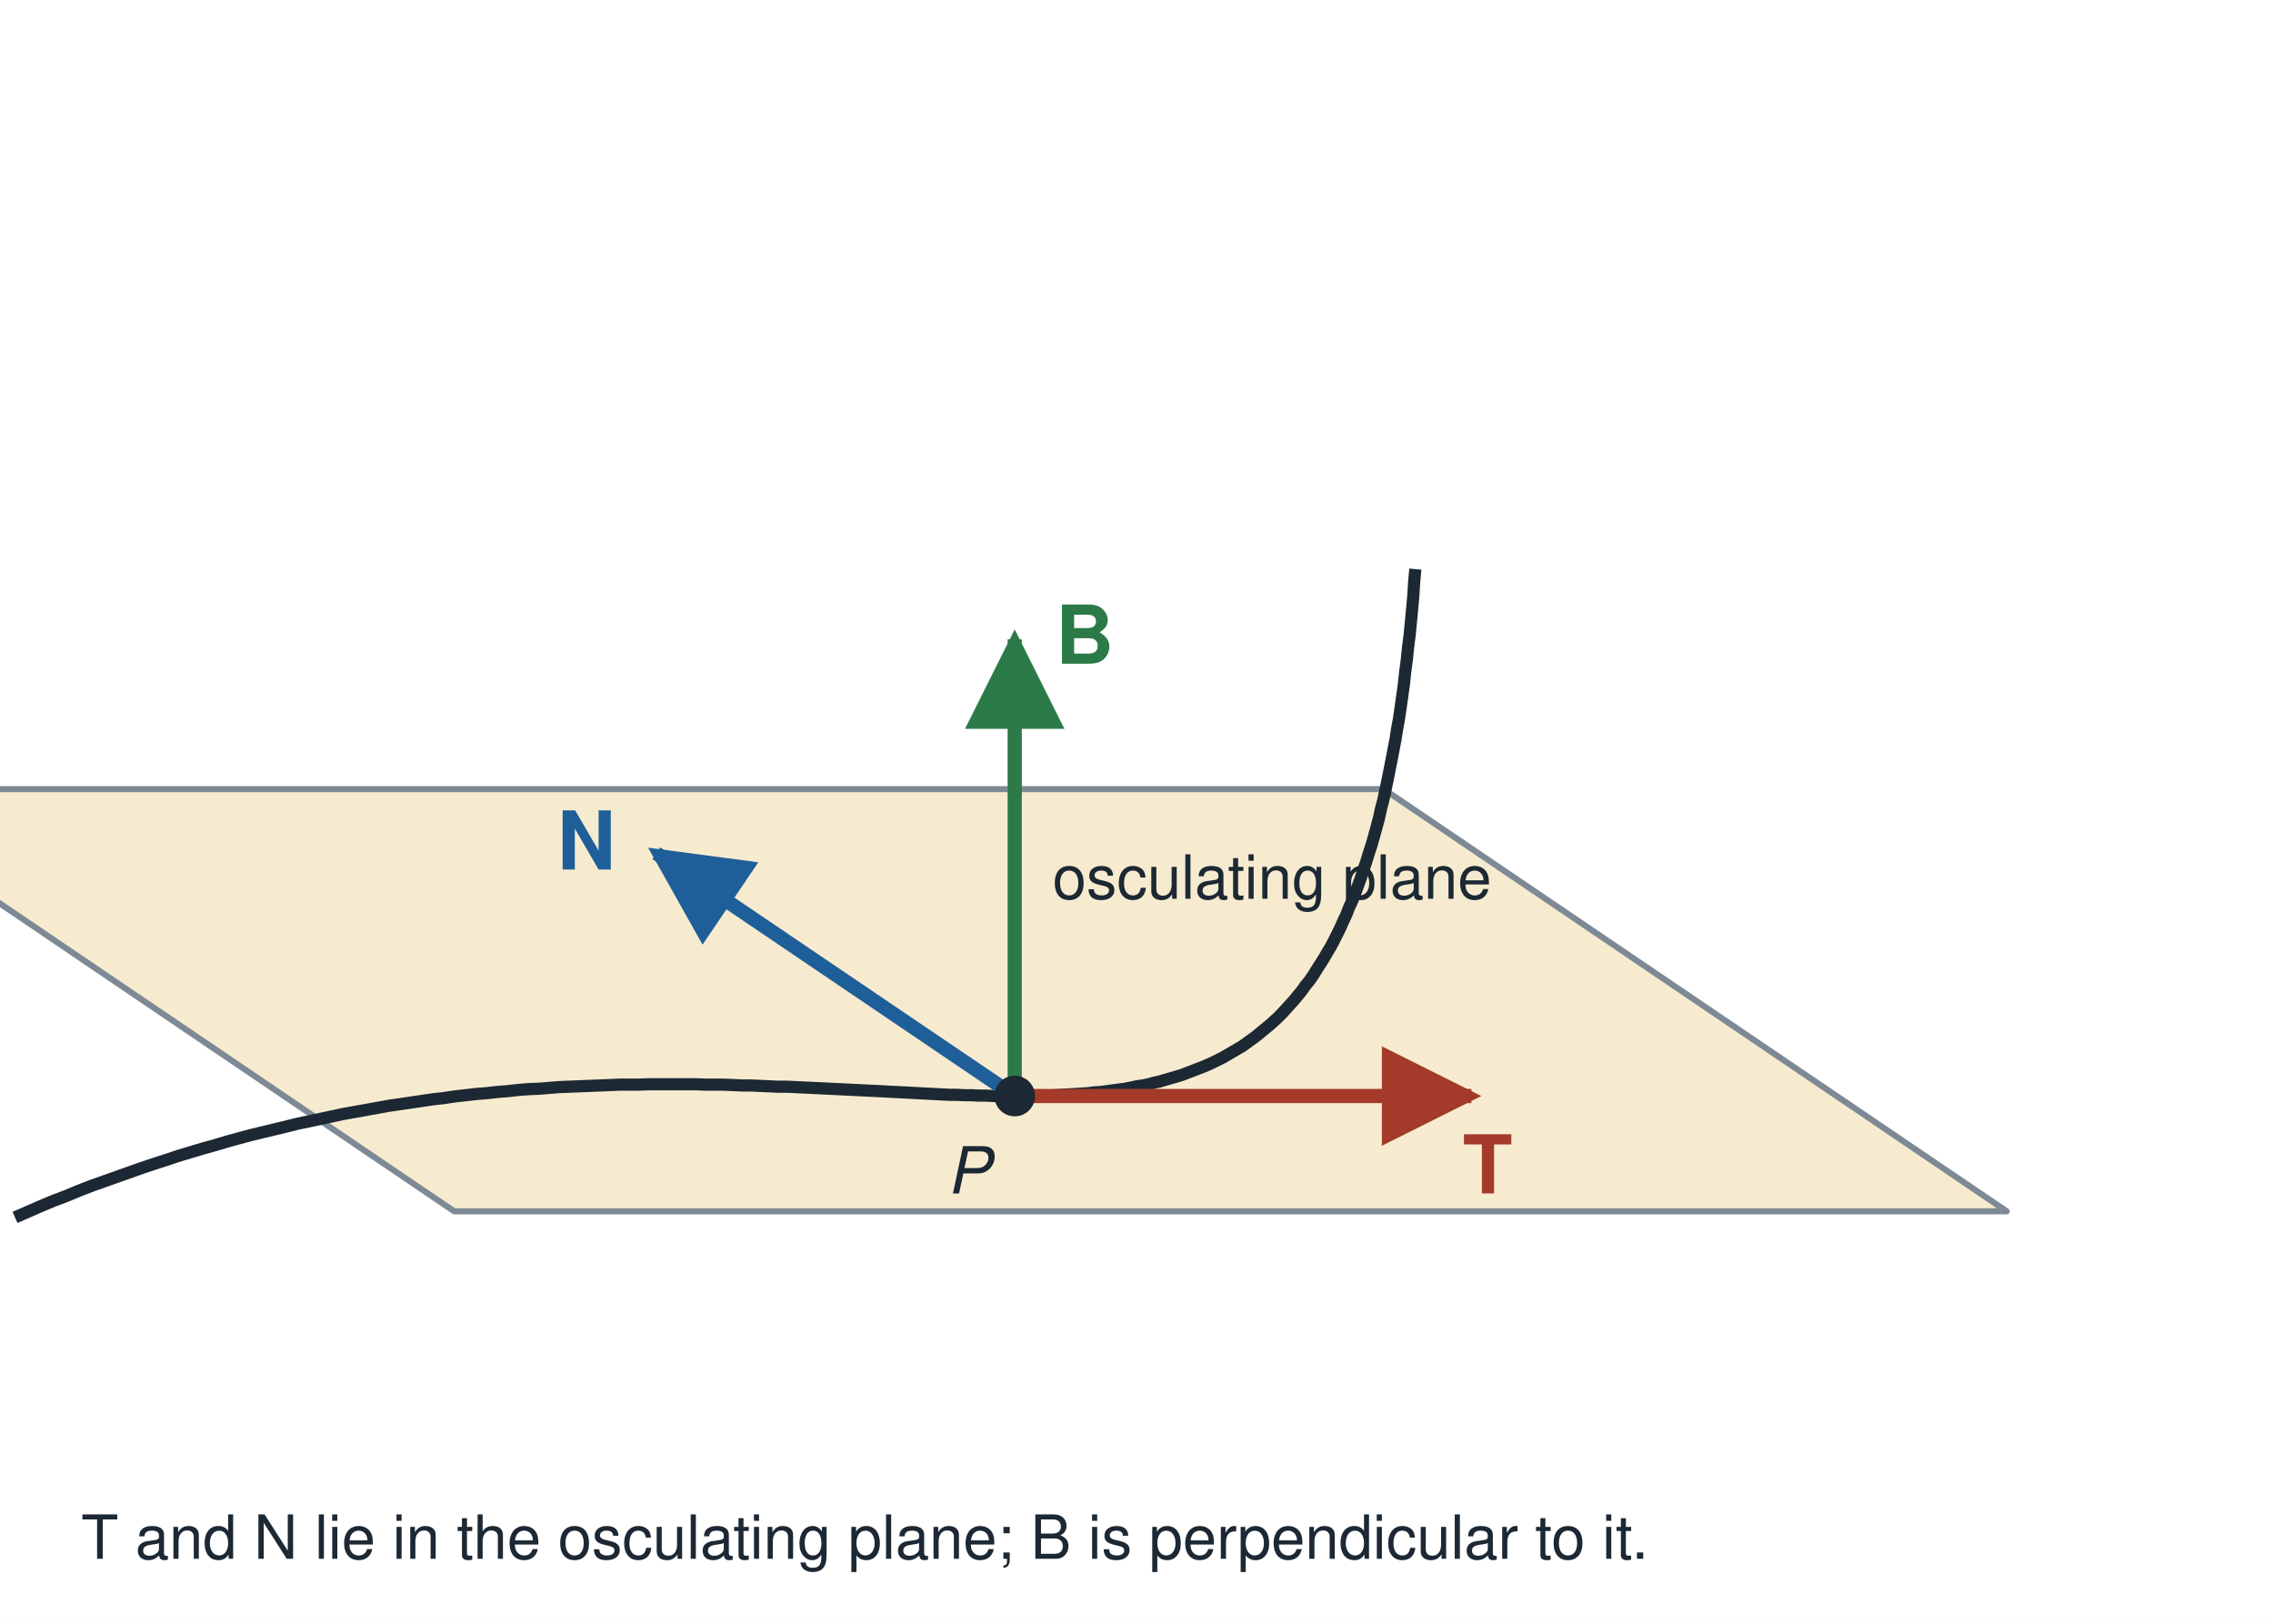
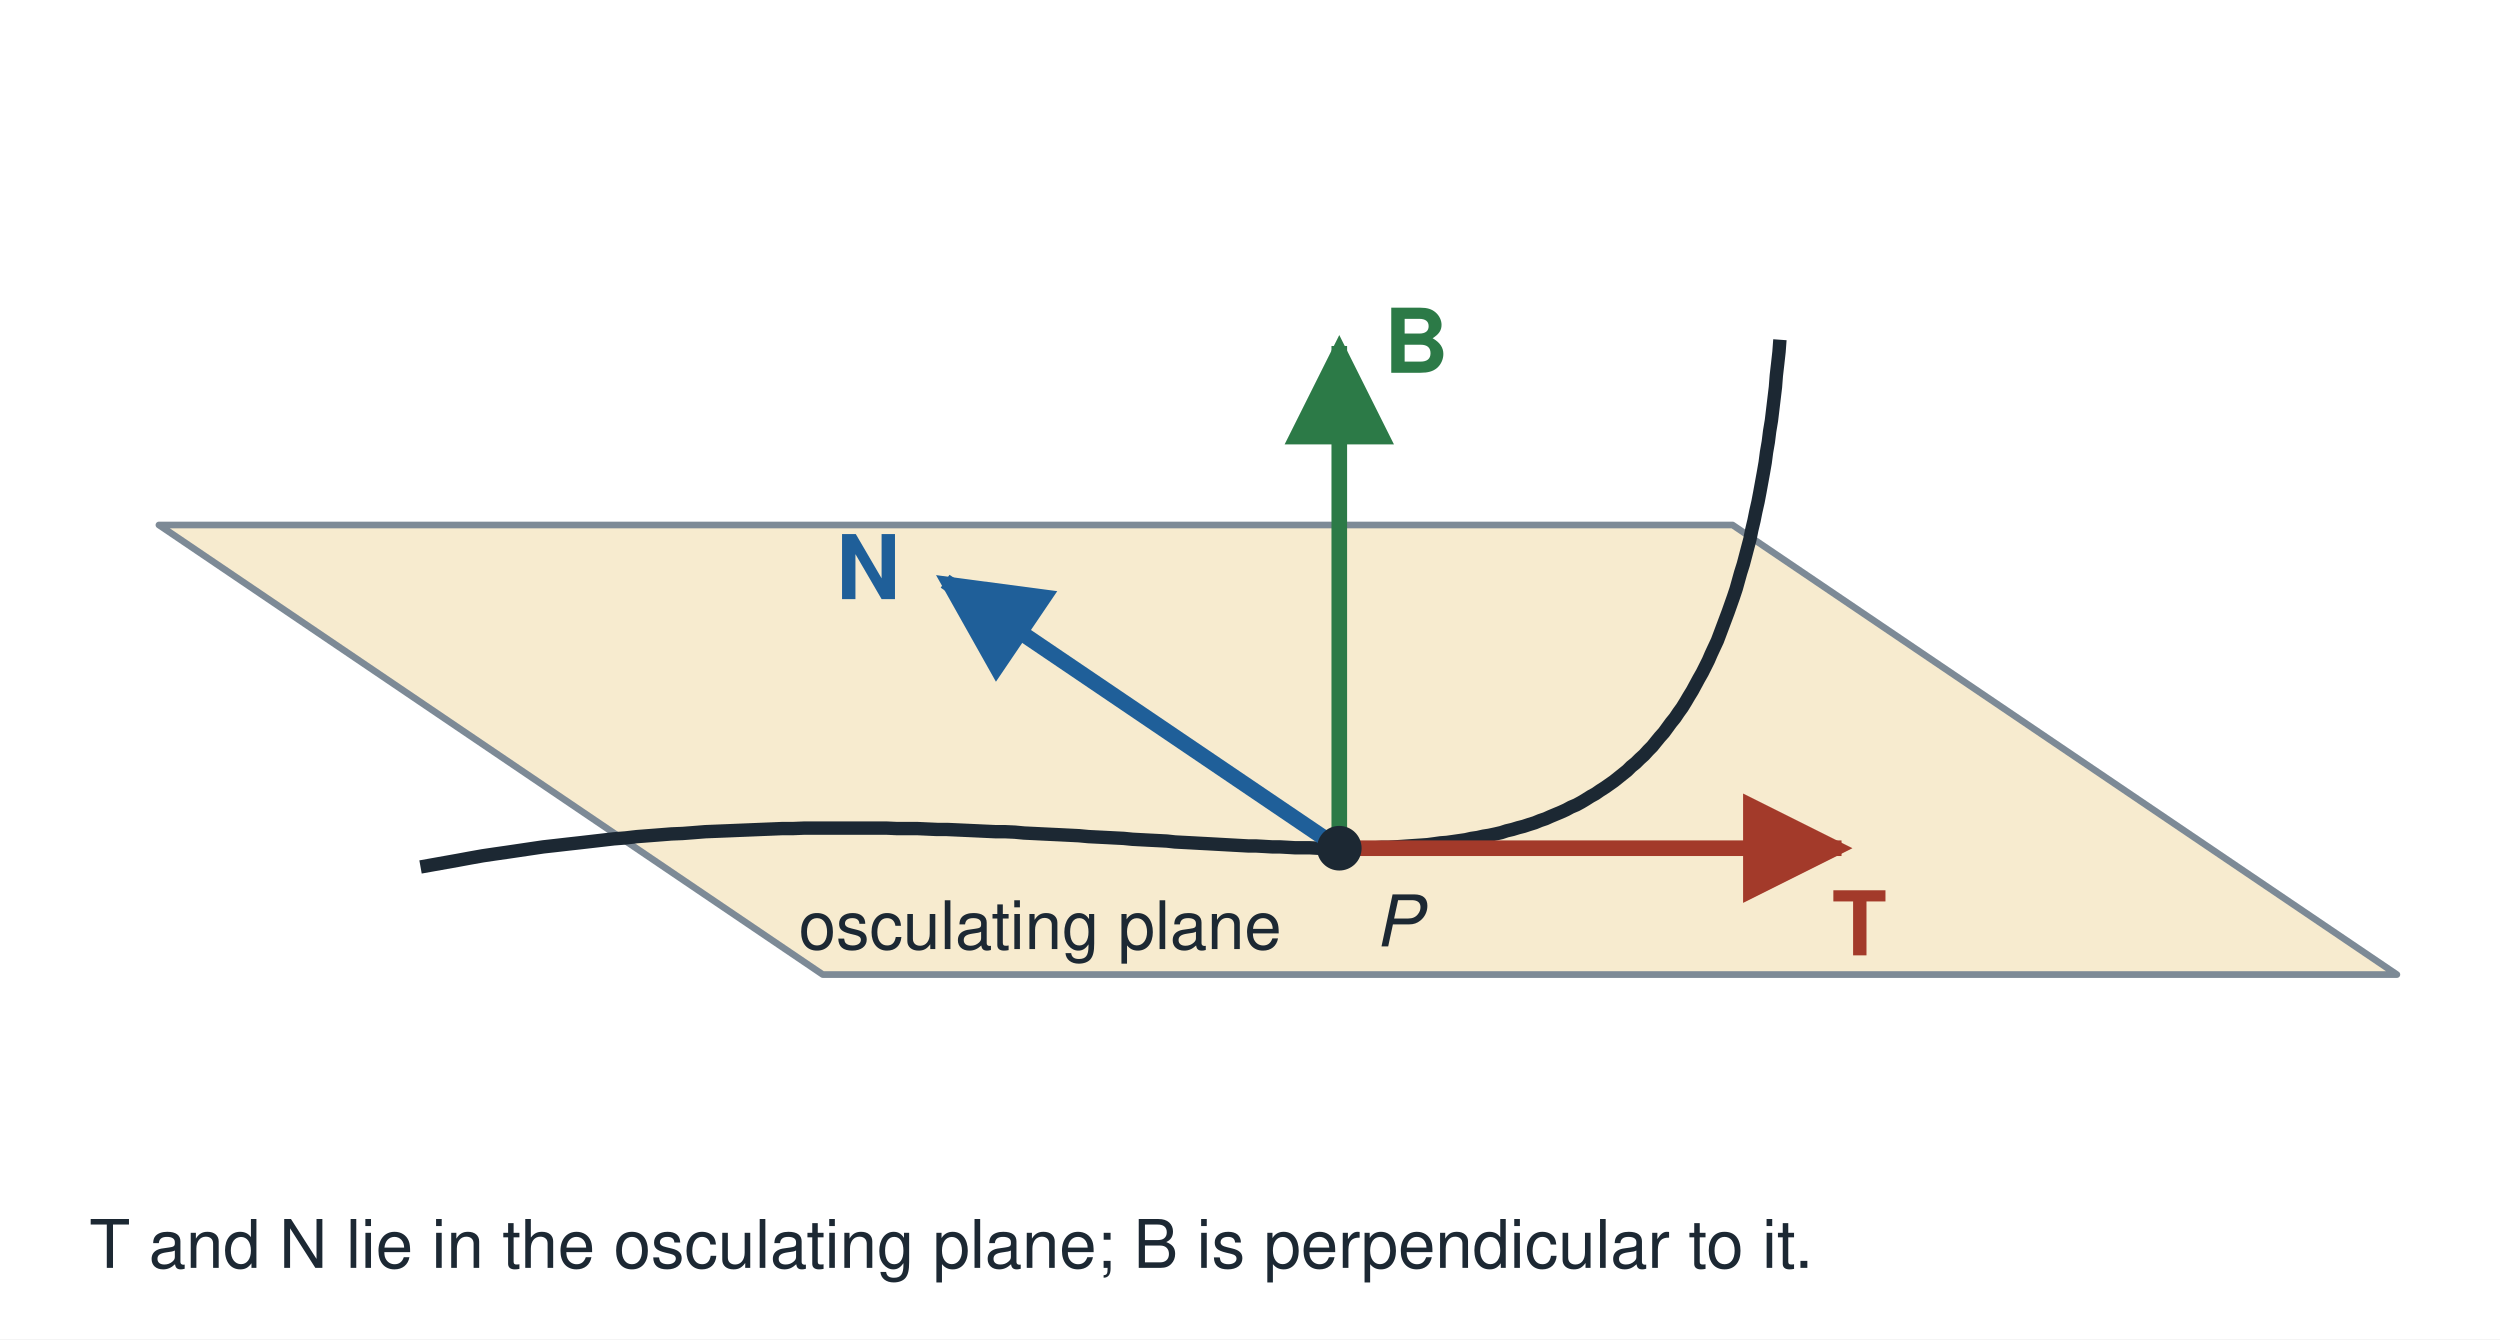
- <svg xmlns="http://www.w3.org/2000/svg" width="560" height="400" viewBox="0 0 560 400">
+ <svg xmlns="http://www.w3.org/2000/svg" width="560" height="300" viewBox="0 0 560 300">
  <defs>
    <marker id="ah" viewBox="0 0 10 10" refX="9" refY="5" markerWidth="7" markerHeight="7" orient="auto-start-reverse">
      <path d="M0,0 L10,5 L0,10 z" fill="#1c2833" />
    </marker>
    <marker id="ahb" viewBox="0 0 10 10" refX="9" refY="5" markerWidth="7" markerHeight="7" orient="auto-start-reverse">
      <path d="M0,0 L10,5 L0,10 z" fill="#1f5f99" />
    </marker>
    <marker id="ahr" viewBox="0 0 10 10" refX="9" refY="5" markerWidth="7" markerHeight="7" orient="auto-start-reverse">
      <path d="M0,0 L10,5 L0,10 z" fill="#a33a2a" />
    </marker>
    <marker id="ahg" viewBox="0 0 10 10" refX="9" refY="5" markerWidth="7" markerHeight="7" orient="auto-start-reverse">
      <path d="M0,0 L10,5 L0,10 z" fill="#2c7a47" />
    </marker>
  </defs>
-   <rect x="0" y="0" width="560" height="400" fill="#ffffff" />
-   <polygon points="111.9,298.4 494.4,298.4 340.9,194.4 -41.6,194.4" fill="#f7ebcf" stroke="#7d8a96" stroke-width="1.5" stroke-linejoin="round" />
-   <polyline points="3.7,299.9 6.9,298.5 10.1,297.1 13.2,295.8 16.4,294.6 19.5,293.3 22.6,292.1 25.7,291.0 28.8,289.9 31.9,288.8 35.0,287.7 38.0,286.7 41.1,285.7 44.1,284.7 47.1,283.8 50.1,282.9 53.0,282.1 56.0,281.2 58.9,280.4 61.9,279.6 64.8,278.9 67.7,278.2 70.6,277.5 73.4,276.8 76.3,276.2 79.1,275.6 81.9,275.0 84.7,274.4 87.5,273.9 90.3,273.4 93.1,272.9 95.8,272.4 98.6,272.0 101.3,271.6 104.0,271.2 106.7,270.8 109.4,270.5 112.0,270.1 114.7,269.8 117.3,269.5 119.9,269.3 122.5,269.0 125.1,268.8 127.7,268.5 130.3,268.3 132.8,268.2 135.3,268.0 137.8,267.8 140.3,267.7 142.8,267.6 145.3,267.5 147.8,267.4 150.2,267.3 152.6,267.2 155.0,267.2 157.4,267.2 159.8,267.1 162.2,267.1 164.5,267.1 166.9,267.1 169.2,267.1 171.5,267.1 173.8,267.2 176.1,267.2 178.3,267.2 180.6,267.3 182.8,267.4 185.0,267.4 187.2,267.5 189.4,267.6 191.6,267.7 193.8,267.7 195.9,267.8 198.0,267.9 200.2,268.0 202.3,268.1 204.3,268.2 206.4,268.3 208.5,268.4 210.5,268.5 212.5,268.6 214.6,268.7 216.6,268.8 218.5,268.9 220.5,269.0 222.5,269.1 224.4,269.2 226.3,269.3 228.2,269.4 230.1,269.5 232.0,269.6 233.9,269.7 235.7,269.7 237.6,269.8 239.4,269.8 241.2,269.9 243.0,269.9 244.8,270.0 246.5,270.0 248.3,270.0 250.0,270.0 251.7,270.0 253.4,270.0 255.1,270.0 256.8,269.9 258.4,269.9 260.1,269.8 261.7,269.7 263.3,269.6 264.9,269.5 266.5,269.4 268.1,269.3 269.6,269.1 271.2,269.0 272.7,268.8 274.2,268.6 275.7,268.4 277.2,268.2 278.7,267.9 280.1,267.6 281.5,267.4 283.0,267.1 284.4,266.7 285.8,266.4 287.1,266.0 288.5,265.6 289.9,265.2 291.2,264.8 292.5,264.3 293.8,263.8 295.1,263.3 296.4,262.8 297.6,262.3 298.9,261.7 300.1,261.1 301.3,260.5 302.5,259.8 303.7,259.1 304.9,258.4 306.1,257.7 307.2,256.9 308.3,256.1 309.4,255.3 310.5,254.4 311.6,253.5 312.7,252.6 313.7,251.7 314.8,250.7 315.8,249.7 316.8,248.6 317.8,247.5 318.8,246.4 319.7,245.3 320.7,244.1 321.6,242.8 322.6,241.6 323.5,240.3 324.3,239.0 325.2,237.6 326.1,236.2 326.9,234.8 327.8,233.3 328.6,231.8 329.4,230.2 330.2,228.6 330.9,227.0 331.7,225.3 332.4,223.5 333.2,221.8 333.9,220.0 334.6,218.1 335.3,216.2 335.9,214.3 336.6,212.3 337.2,210.3 337.9,208.2 338.5,206.1 339.1,203.9 339.7,201.7 340.2,199.4 340.8,197.1 341.3,194.8 341.8,192.4 342.3,189.9 342.8,187.4 343.3,184.8 343.8,182.2 344.2,179.6 344.7,176.9 345.1,174.1 345.5,171.3 345.9,168.4 346.2,165.5 346.6,162.5 346.9,159.5 347.3,156.4 347.6,153.3 347.9,150.1 348.2,146.8 348.4,143.5 348.7,140.2" fill="none" stroke="#1c2833" stroke-width="3" stroke-linejoin="round" />
-   <line x1="250.0" y1="270.0" x2="362.5" y2="270.0" stroke="#a33a2a" stroke-width="3.5" marker-end="url(#ahr)" />
-   <line x1="250.0" y1="270.0" x2="161.7" y2="210.2" stroke="#1f5f99" stroke-width="3.5" marker-end="url(#ahb)" />
-   <line x1="250.0" y1="270.0" x2="250.0" y2="157.5" stroke="#2c7a47" stroke-width="3.5" marker-end="url(#ahg)" />
-   <circle cx="250.0" cy="270.0" r="5" fill="#1c2833" />
-   <text x="366.5" y="294.0" font-family="Helvetica, Arial, sans-serif" font-size="20" text-anchor="middle" fill="#a33a2a" font-weight="bold">T</text>
-   <text x="151.7" y="214.2" font-family="Helvetica, Arial, sans-serif" font-size="20" text-anchor="end" fill="#1f5f99" font-weight="bold">N</text>
-   <text x="260.0" y="163.5" font-family="Helvetica, Arial, sans-serif" font-size="20" text-anchor="start" fill="#2c7a47" font-weight="bold">B</text>
-   <text x="313.4" y="221.4" font-family="Helvetica, Arial, sans-serif" font-size="15" text-anchor="middle" fill="#1c2833">osculating plane</text>
-   <text x="244.0" y="294.0" font-family="Helvetica, Arial, sans-serif" font-size="16" text-anchor="end" fill="#1c2833" font-style="italic">P</text>
-   <text x="20.0" y="384.0" font-family="Helvetica, Arial, sans-serif" font-size="15" text-anchor="start" fill="#1c2833">T and N lie in the osculating plane; B is perpendicular to it.</text>
+   <rect x="0" y="0" width="560" height="300" fill="#ffffff" />
+   <polygon points="184.3,218.3 536.9,218.3 388.1,117.6 35.6,117.6" fill="#f7ebcf" stroke="#7d8a96" stroke-width="1.5" stroke-linejoin="round" />
+   <polyline points="94.2,194.2 97.0,193.7 99.8,193.2 102.6,192.7 105.3,192.2 108.1,191.7 110.8,191.3 113.6,190.9 116.3,190.5 119.0,190.1 121.7,189.7 124.4,189.4 127.0,189.1 129.7,188.8 132.3,188.5 134.9,188.2 137.5,187.9 140.1,187.7 142.7,187.4 145.3,187.2 147.9,187.0 150.4,186.8 152.9,186.7 155.5,186.5 158.0,186.3 160.5,186.2 163.0,186.1 165.4,186.0 167.9,185.9 170.3,185.8 172.8,185.7 175.2,185.6 177.6,185.6 180.0,185.5 182.4,185.5 184.7,185.5 187.1,185.5 189.4,185.5 191.8,185.5 194.1,185.5 196.4,185.5 198.7,185.5 200.9,185.6 203.2,185.6 205.5,185.6 207.7,185.7 209.9,185.8 212.1,185.8 214.3,185.9 216.5,186.0 218.7,186.1 220.8,186.2 223.0,186.3 225.1,186.3 227.3,186.4 229.4,186.6 231.5,186.7 233.5,186.8 235.6,186.9 237.7,187.0 239.7,187.1 241.7,187.2 243.8,187.4 245.8,187.5 247.8,187.6 249.7,187.7 251.7,187.8 253.7,188.0 255.6,188.1 257.5,188.2 259.5,188.3 261.4,188.4 263.2,188.6 265.1,188.7 267.0,188.8 268.8,188.9 270.7,189.0 272.5,189.1 274.3,189.2 276.1,189.3 277.9,189.4 279.7,189.5 281.4,189.5 283.2,189.6 284.9,189.7 286.6,189.7 288.4,189.8 290.1,189.9 291.7,189.9 293.4,189.9 295.1,190.0 296.7,190.0 298.3,190.0 300.0,190.0 301.6,190.0 303.2,190.0 304.7,190.0 306.3,189.9 307.9,189.9 309.4,189.8 310.9,189.8 312.5,189.7 314.0,189.6 315.4,189.5 316.9,189.4 318.4,189.3 319.8,189.2 321.3,189.0 322.7,188.8 324.1,188.7 325.5,188.5 326.9,188.3 328.3,188.1 329.6,187.8 331.0,187.6 332.3,187.3 333.6,187.1 335.0,186.8 336.3,186.5 337.5,186.1 338.8,185.8 340.1,185.4 341.3,185.1 342.5,184.7 343.8,184.3 345.0,183.8 346.2,183.4 347.3,182.9 348.5,182.4 349.7,181.9 350.8,181.4 351.9,180.8 353.1,180.3 354.2,179.7 355.2,179.1 356.3,178.4 357.4,177.8 358.4,177.1 359.5,176.4 360.5,175.7 361.5,175.0 362.5,174.2 363.5,173.4 364.5,172.6 365.4,171.7 366.4,170.9 367.3,170.0 368.3,169.1 369.2,168.1 370.1,167.2 370.9,166.2 371.8,165.1 372.7,164.1 373.5,163.0 374.3,161.9 375.2,160.8 376.0,159.6 376.8,158.5 377.6,157.2 378.3,156.0 379.1,154.7 379.8,153.4 380.5,152.1 381.3,150.7 382.0,149.3 382.7,147.9 383.3,146.5 384.0,145.0 384.7,143.5 385.3,141.9 385.9,140.3 386.5,138.7 387.1,137.1 387.7,135.4 388.3,133.7 388.9,131.9 389.4,130.1 389.9,128.3 390.5,126.4 391.0,124.5 391.5,122.6 392.0,120.7 392.4,118.7 392.9,116.6 393.3,114.6 393.8,112.4 394.2,110.3 394.6,108.1 395.0,105.9 395.4,103.6 395.7,101.3 396.1,99.0 396.4,96.6 396.8,94.2 397.1,91.7 397.4,89.2 397.7,86.7 397.9,84.1 398.2,81.5 398.5,78.8 398.7,76.1" fill="none" stroke="#1c2833" stroke-width="3" stroke-linejoin="round" />
+   <line x1="300.0" y1="190.0" x2="412.5" y2="190.0" stroke="#a33a2a" stroke-width="3.5" marker-end="url(#ahr)" />
+   <line x1="300.0" y1="190.0" x2="211.7" y2="130.2" stroke="#1f5f99" stroke-width="3.5" marker-end="url(#ahb)" />
+   <line x1="300.0" y1="190.0" x2="300.0" y2="77.5" stroke="#2c7a47" stroke-width="3.5" marker-end="url(#ahg)" />
+   <circle cx="300.0" cy="190.0" r="5" fill="#1c2833" />
+   <text x="416.5" y="214.0" font-family="Helvetica, Arial, sans-serif" font-size="20" text-anchor="middle" fill="#a33a2a" font-weight="bold">T</text>
+   <text x="201.7" y="134.2" font-family="Helvetica, Arial, sans-serif" font-size="20" text-anchor="end" fill="#1f5f99" font-weight="bold">N</text>
+   <text x="310.0" y="83.5" font-family="Helvetica, Arial, sans-serif" font-size="20" text-anchor="start" fill="#2c7a47" font-weight="bold">B</text>
+   <text x="233.0" y="212.6" font-family="Helvetica, Arial, sans-serif" font-size="15" text-anchor="middle" fill="#1c2833">osculating plane</text>
+   <text x="308.0" y="212.0" font-family="Helvetica, Arial, sans-serif" font-size="16" text-anchor="start" fill="#1c2833" font-style="italic">P</text>
+   <text x="20.0" y="284.0" font-family="Helvetica, Arial, sans-serif" font-size="15" text-anchor="start" fill="#1c2833">T and N lie in the osculating plane; B is perpendicular to it.</text>
</svg>
